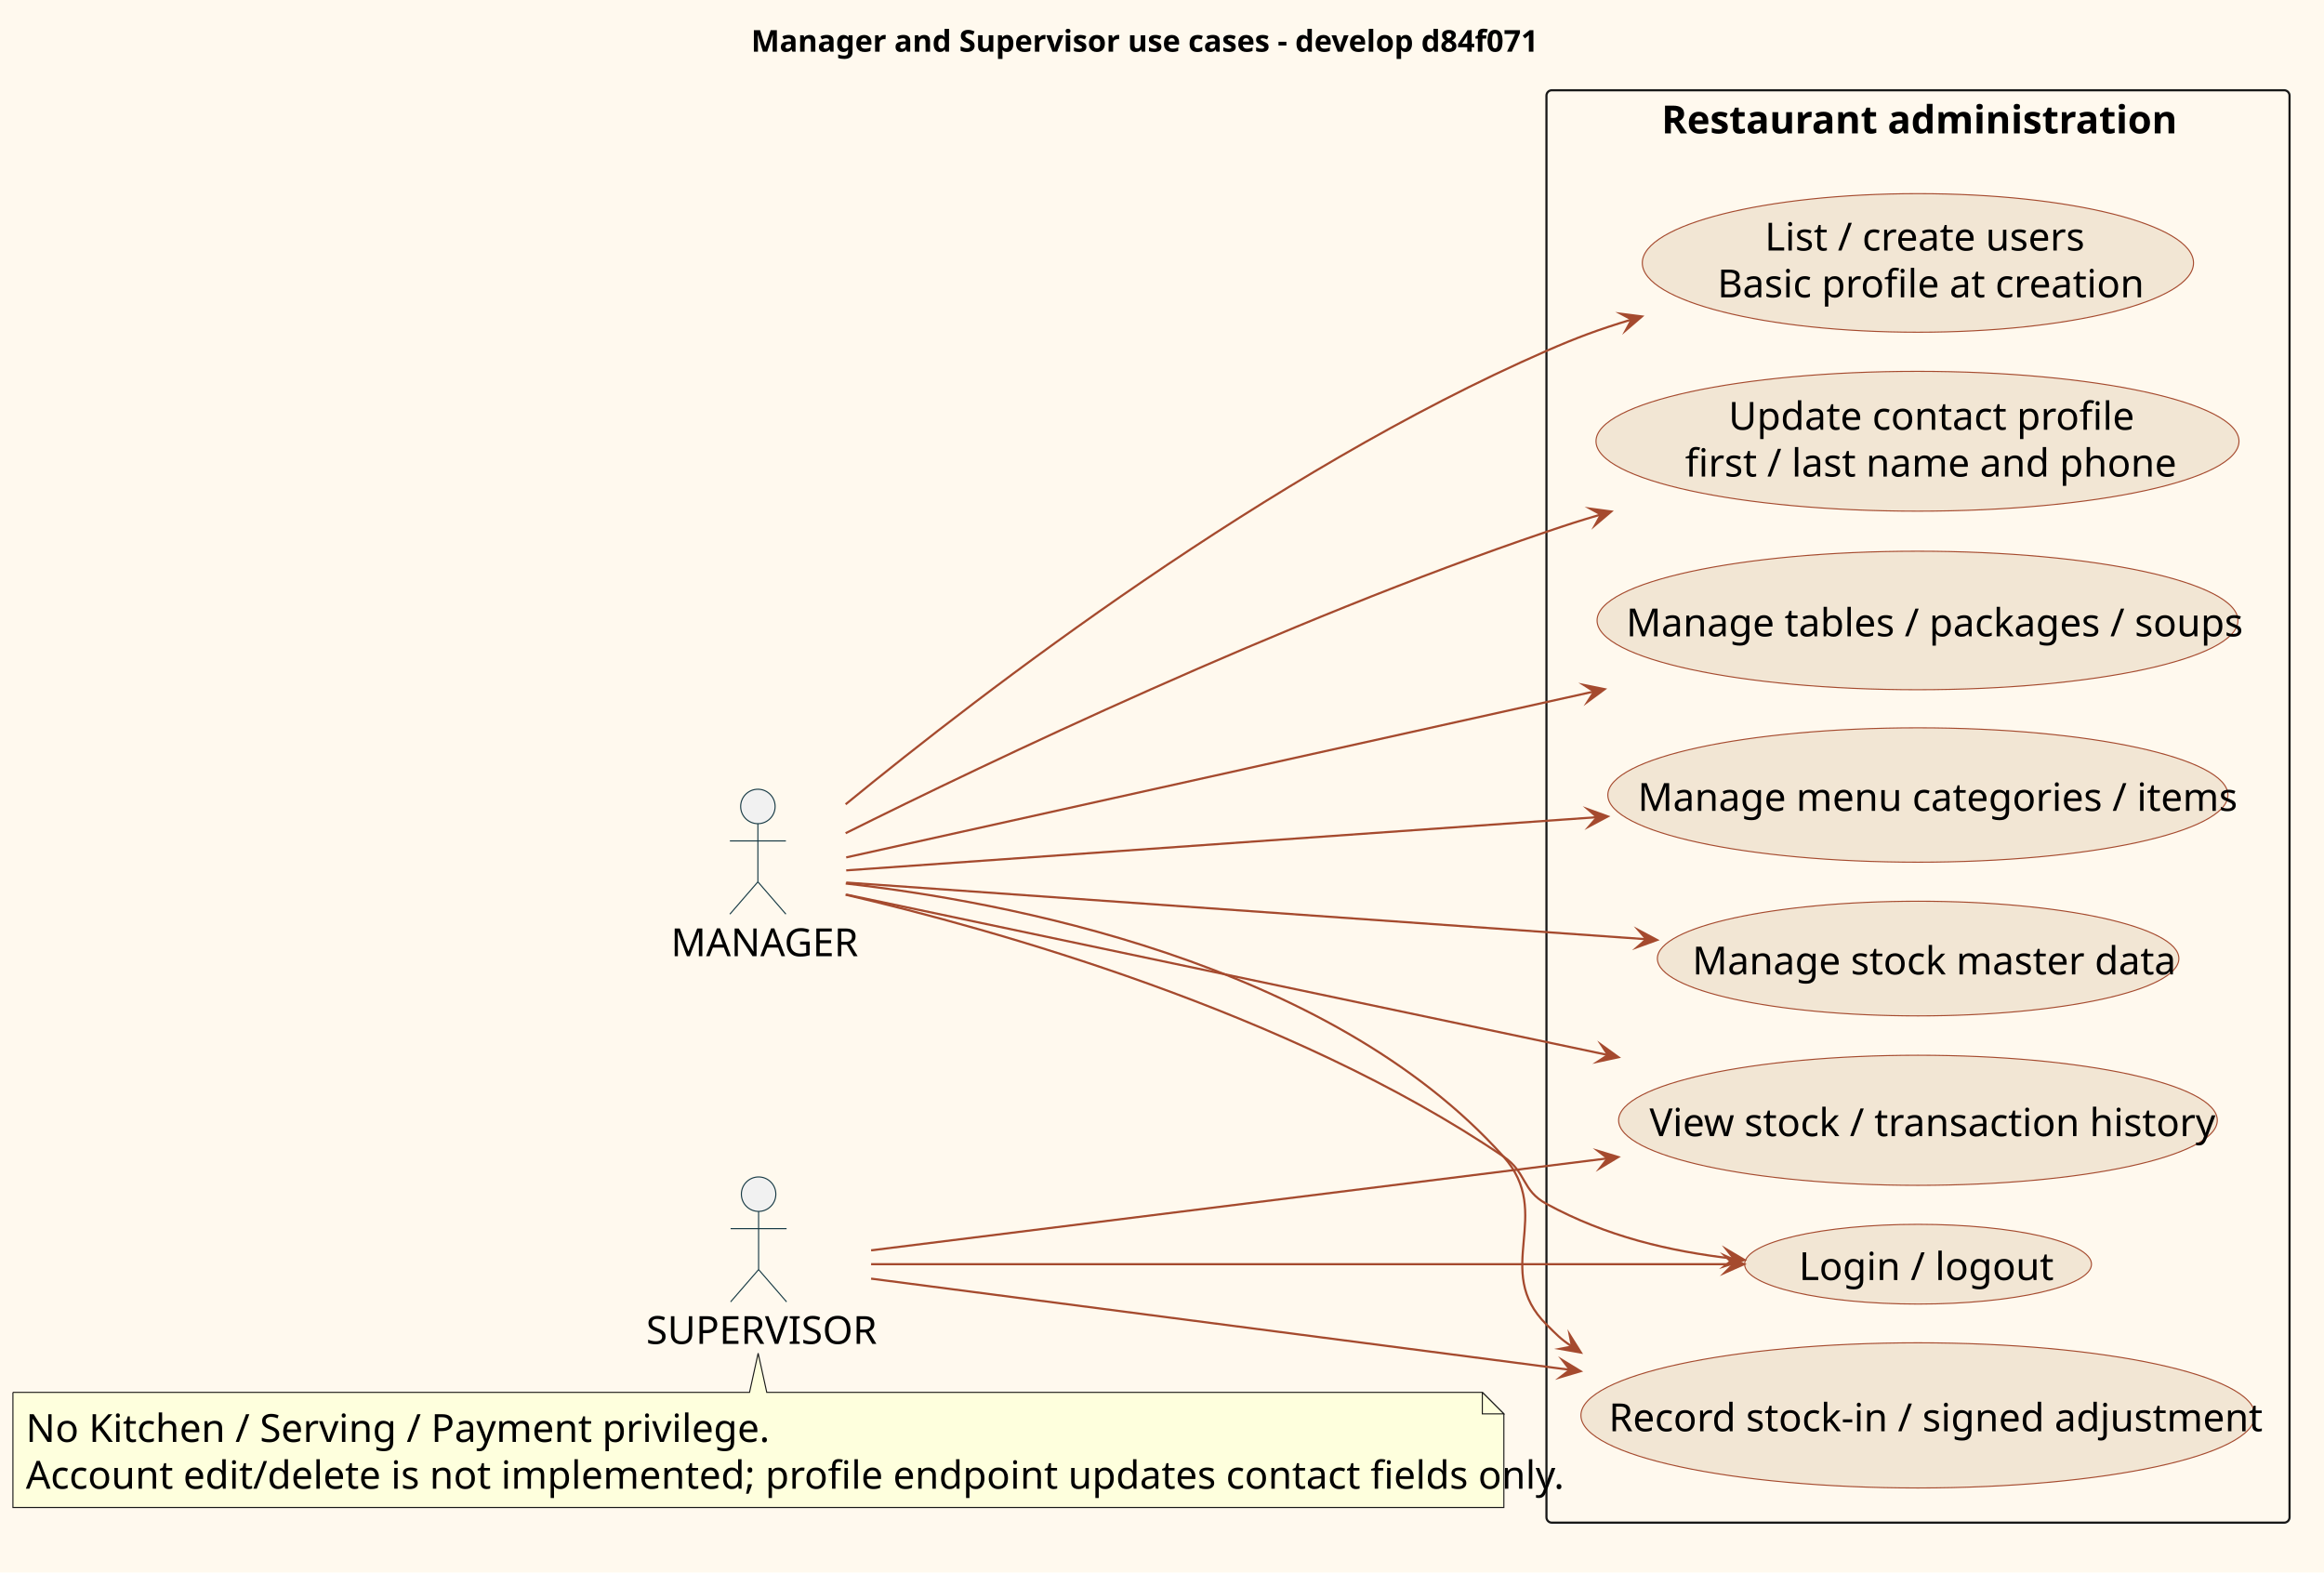
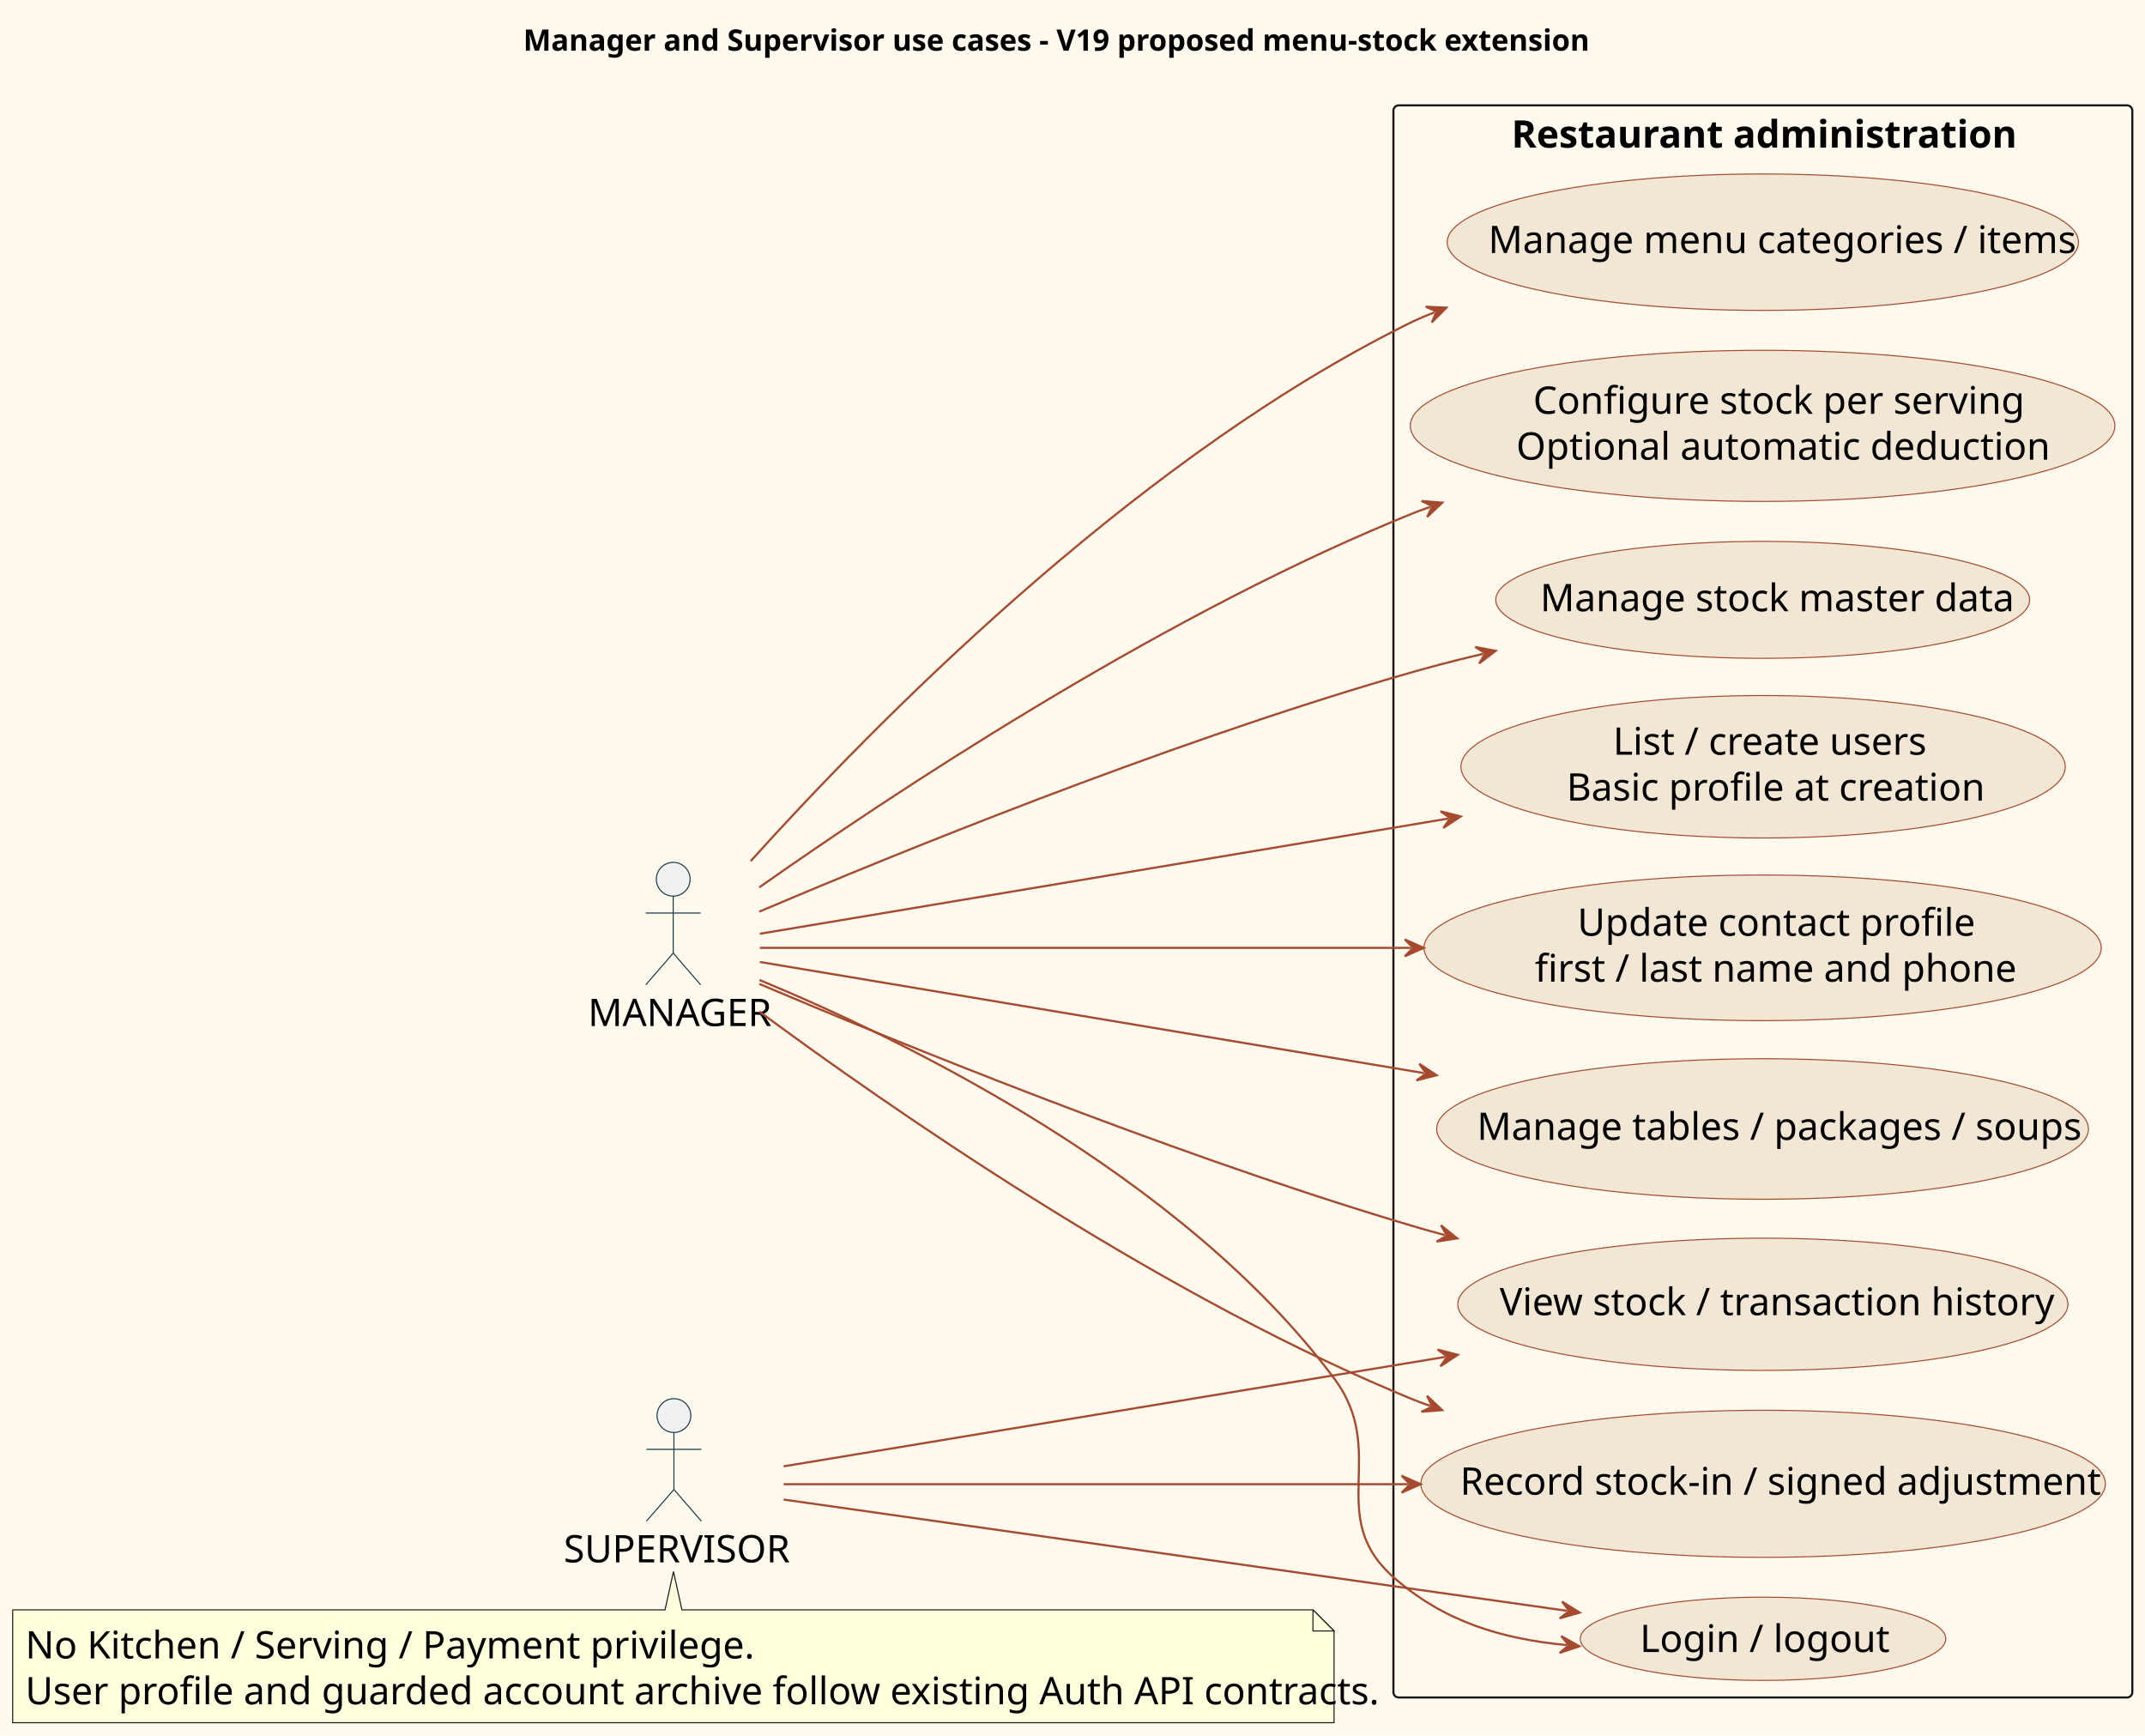
- <svg xmlns="http://www.w3.org/2000/svg" version="1.1" data-diagram-type="DESCRIPTION" style="width:1079px;height:730px;background:#FFF9EE;" width="1079px" height="730px" viewBox="0 0 1079 730" zoomAndPan="magnify" preserveAspectRatio="none" contentStyleType="text/css">
+ <svg xmlns="http://www.w3.org/2000/svg" contentStyleType="text/css" data-diagram-type="DESCRIPTION" height="822px" preserveAspectRatio="none" style="width:1016px;height:822px;background:#FFF9EE;" version="1.1" viewBox="0 0 1016 822" width="1016px" zoomAndPan="magnify">
  <defs />
-   <g font-family="sans-serif" lengthAdjust="spacing">
-     <rect x="0" y="0" width="1079" height="730" fill="#FFF9EE" style="stroke:none;" />
-     <g class="title" data-source-line="13">
-       <text x="348.75" y="24.007" fill="#000" font-size="14" textLength="374.5" font-weight="700" font-family="Tahoma">Manager and Supervisor use cases - develop d84f071</text>
+   <g>
+     <rect fill="#FFF9EE" height="822" style="stroke:transparent;stroke-width:1;" width="1016" x="0" y="0" />
+     <text fill="#000000" font-family="Tahoma" font-size="14" font-weight="bold" lengthAdjust="spacing" textLength="513.338" x="247.831" y="24.007">Manager and Supervisor use cases - V19 proposed menu-stock extension</text>
+     <g id="cluster_Restaurant administration">
+       <rect fill="transparent" height="754" rx="2.5" ry="2.5" style="stroke:#181818;stroke-width:1;" width="350" x="660" y="49.898" />
+       <text fill="#000000" font-family="Tahoma" font-size="18" font-weight="bold" lengthAdjust="spacing" textLength="238.175" x="715.913" y="69.907">Restaurant administration</text>
    </g>
-     <g class="cluster" data-qualified-name="Restaurant administration" id="ent0003" data-source-line="17">
-       <rect x="718" y="41.898" width="345" height="665" fill="none" style="stroke:#181818;stroke-width:1;" rx="2.5" ry="2.5" />
-       <text x="771.413" y="61.907" fill="#000" font-size="18" textLength="238.175" font-weight="700" font-family="Tahoma">Restaurant administration</text>
+     <g id="elem_Manager">
+       <ellipse cx="318.877" cy="416.398" fill="#F1F1F1" rx="8" ry="8" style="stroke:#173A45;stroke-width:0.5;" />
+       <path d="M318.877,424.398 L318.877,451.398 M305.877,432.398 L331.877,432.398 M318.877,451.398 L305.877,466.398 M318.877,451.398 L331.877,466.398 " fill="transparent" style="stroke:#173A45;stroke-width:0.5;" />
+       <text fill="#000000" font-family="Tahoma" font-size="18" lengthAdjust="spacing" textLength="80.754" x="278.5" y="485.907">MANAGER</text>
    </g>
-     <g class="entity" data-qualified-name="Manager" id="ent0001" data-source-line="15">
-       <ellipse cx="351.877" cy="374.398" rx="8" ry="8" fill="#F1F1F1" style="stroke:#173A45;stroke-width:0.5;" />
-       <path d="M351.877,382.398 L351.877,409.398 M338.877,390.398 L364.877,390.398 M351.877,409.398 L338.877,424.398 M351.877,409.398 L364.877,424.398" style="stroke:#173A45;stroke-width:0.5;" fill="none" />
-       <text x="311.5" y="443.907" fill="#000" font-size="18" textLength="80.754" font-family="Tahoma">MANAGER</text>
+     <g id="elem_Supervisor">
+       <ellipse cx="319.207" cy="670.398" fill="#F1F1F1" rx="8" ry="8" style="stroke:#173A45;stroke-width:0.5;" />
+       <path d="M319.207,678.398 L319.207,705.398 M306.207,686.398 L332.207,686.398 M319.207,705.398 L306.207,720.398 M319.207,705.398 L332.207,720.398 " fill="transparent" style="stroke:#173A45;stroke-width:0.5;" />
+       <text fill="#000000" font-family="Tahoma" font-size="18" lengthAdjust="spacing" textLength="104.414" x="267" y="739.907">SUPERVISOR</text>
    </g>
-     <g class="entity" data-qualified-name="Supervisor" id="ent0002" data-source-line="16">
-       <ellipse cx="352.207" cy="554.398" rx="8" ry="8" fill="#F1F1F1" style="stroke:#173A45;stroke-width:0.5;" />
-       <path d="M352.207,562.398 L352.207,589.398 M339.207,570.398 L365.207,570.398 M352.207,589.398 L339.207,604.398 M352.207,589.398 L365.207,604.398" style="stroke:#173A45;stroke-width:0.5;" fill="none" />
-       <text x="300" y="623.907" fill="#000" font-size="18" textLength="104.414" font-family="Tahoma">SUPERVISOR</text>
+     <g id="elem_GMN26">
+       <path d="M6,762.398 L6,815.852 A0,0 0 0 0 6,815.852 L631.89,815.852 A0,0 0 0 0 631.89,815.852 L631.89,772.398 L621.89,762.398 L323,762.398 L319,744.242 L315,762.398 L6,762.398 A0,0 0 0 0 6,762.398 " fill="#FEFFDD" style="stroke:#181818;stroke-width:0.5;" />
+       <path d="M621.89,762.398 L621.89,772.398 L631.89,772.398 L621.89,762.398 " fill="#FEFFDD" style="stroke:#181818;stroke-width:0.5;" />
+       <text fill="#000000" font-family="Tahoma" font-size="18" lengthAdjust="spacing" textLength="327.999" x="12" y="785.407">No Kitchen / Serving / Payment privilege.</text>
+       <text fill="#000000" font-family="Tahoma" font-size="18" lengthAdjust="spacing" textLength="604.89" x="12" y="807.134">User profile and guarded account archive follow existing Auth API contracts.</text>
    </g>
-     <g class="entity" data-qualified-name="GMN23" id="ent0024" data-source-line="39">
-       <path d="M6,646.398 L6,699.852 A0,0 0 0 0 6,699.852 L698.221,699.852 A0,0 0 0 0 698.221,699.852 L698.221,656.398 L688.221,646.398 L356,646.398 L352,628.242 L348,646.398 L6,646.398 A0,0 0 0 0 6,646.398" style="stroke:#181818;stroke-width:0.5;" fill="#FEFFDD" />
-       <path d="M688.221,646.398 L688.221,656.398 L698.221,656.398 L688.221,646.398" style="stroke:#181818;stroke-width:0.5;" fill="#FEFFDD" />
-       <text x="12" y="669.407" fill="#000" font-size="18" textLength="327.999" font-family="Tahoma">No Kitchen / Serving / Payment privilege.</text>
-       <text x="12" y="691.134" fill="#000" font-size="18" textLength="671.221" font-family="Tahoma">Account edit/delete is not implemented; profile endpoint updates contact fields only.</text>
+     <g id="elem_Login">
+       <ellipse cx="835.069" cy="776.112" fill="#F2E6D4" rx="86.569" ry="19.714" style="stroke:#A54A2E;stroke-width:0.5;" />
+       <text fill="#000000" font-family="Tahoma" font-size="18" lengthAdjust="spacing" textLength="110.628" x="776.755" y="782.367">Login / logout</text>
    </g>
-     <g class="entity" data-qualified-name="Restaurant administration.Login" id="ent0004" data-source-line="18">
-       <ellipse cx="890.524" cy="586.903" rx="80.524" ry="18.505" fill="#F2E6D4" style="stroke:#A54A2E;stroke-width:0.5;" />
-       <text x="835.21" y="594.266" fill="#000" font-size="18" textLength="110.628" font-family="Tahoma">Login / logout</text>
+     <g id="elem_Users">
+       <ellipse cx="835.115" cy="363.124" fill="#F2E6D4" rx="143.115" ry="33.726" style="stroke:#A54A2E;stroke-width:0.5;" />
+       <text fill="#000000" font-family="Tahoma" font-size="18" lengthAdjust="spacing" textLength="142.154" x="764.038" y="357.407">List / create users</text>
+       <text fill="#000000" font-family="Tahoma" font-size="18" lengthAdjust="spacing" textLength="186.152" x="742.039" y="379.133">Basic profile at creation</text>
    </g>
-     <g class="entity" data-qualified-name="Restaurant administration.Users" id="ent0005" data-source-line="19">
-       <ellipse cx="890.459" cy="122.067" rx="127.959" ry="32.169" fill="#F2E6D4" style="stroke:#A54A2E;stroke-width:0.5;" />
-       <text x="819.382" y="116.303" fill="#000" font-size="18" textLength="142.154" font-family="Tahoma">List / create users</text>
-       <text x="797.383" y="138.03" fill="#000" font-size="18" textLength="186.152" font-family="Tahoma">Basic profile at creation</text>
+     <g id="elem_Profile">
+       <ellipse cx="834.895" cy="448.877" fill="#F2E6D4" rx="160.395" ry="34.479" style="stroke:#A54A2E;stroke-width:0.5;" />
+       <text fill="#000000" font-family="Tahoma" font-size="18" lengthAdjust="spacing" textLength="175.447" x="747.171" y="443.16">Update contact profile</text>
+       <text fill="#000000" font-family="Tahoma" font-size="18" lengthAdjust="spacing" textLength="215.789" x="727" y="464.886">first / last name and phone</text>
    </g>
-     <g class="entity" data-qualified-name="Restaurant administration.Profile" id="ent0006" data-source-line="20">
-       <ellipse cx="890.264" cy="204.851" rx="149.264" ry="32.453" fill="#F2E6D4" style="stroke:#A54A2E;stroke-width:0.5;" />
-       <text x="802.54" y="199.51" fill="#000" font-size="18" textLength="175.447" font-family="Tahoma">Update contact profile</text>
-       <text x="782.369" y="221.237" fill="#000" font-size="18" textLength="215.789" font-family="Tahoma">first / last name and phone</text>
+     <g id="elem_Catalog">
+       <ellipse cx="834.859" cy="534.67" fill="#F2E6D4" rx="154.359" ry="33.272" style="stroke:#A54A2E;stroke-width:0.5;" />
+       <text fill="#000000" font-family="Tahoma" font-size="18" lengthAdjust="spacing" textLength="270.554" x="699.582" y="539.816">Manage tables / packages / soups</text>
    </g>
-     <g class="entity" data-qualified-name="Restaurant administration.Catalog" id="ent0007" data-source-line="21">
-       <ellipse cx="890.274" cy="288.053" rx="148.774" ry="32.155" fill="#F2E6D4" style="stroke:#A54A2E;stroke-width:0.5;" />
-       <text x="754.997" y="295.417" fill="#000" font-size="18" textLength="270.554" font-family="Tahoma">Manage tables / packages / soups</text>
+     <g id="elem_Menu">
+       <ellipse cx="834.998" cy="114.698" fill="#F2E6D4" rx="149.498" ry="32.3" style="stroke:#A54A2E;stroke-width:0.5;" />
+       <text fill="#000000" font-family="Tahoma" font-size="18" lengthAdjust="spacing" textLength="260.112" x="704.942" y="119.844">Manage menu categories / items</text>
    </g>
-     <g class="entity" data-qualified-name="Restaurant administration.Menu" id="ent0008" data-source-line="22">
-       <ellipse cx="890.443" cy="369.087" rx="143.943" ry="31.189" fill="#F2E6D4" style="stroke:#A54A2E;stroke-width:0.5;" />
-       <text x="760.387" y="376.45" fill="#000" font-size="18" textLength="260.112" font-family="Tahoma">Manage menu categories / items</text>
+     <g id="elem_Recipe">
+       <ellipse cx="834.874" cy="201.673" fill="#F2E6D4" rx="166.874" ry="35.775" style="stroke:#A54A2E;stroke-width:0.5;" />
+       <text fill="#000000" font-family="Tahoma" font-size="18" lengthAdjust="spacing" textLength="217.353" x="726.197" y="195.955">Configure stock per serving</text>
+       <text fill="#000000" font-family="Tahoma" font-size="18" lengthAdjust="spacing" textLength="233.385" x="718.181" y="217.682">Optional automatic deduction</text>
    </g>
-     <g class="entity" data-qualified-name="Restaurant administration.Master" id="ent0009" data-source-line="23">
-       <ellipse cx="890.56" cy="445.01" rx="121.06" ry="26.612" fill="#F2E6D4" style="stroke:#A54A2E;stroke-width:0.5;" />
-       <text x="785.737" y="452.374" fill="#000" font-size="18" textLength="209.646" font-family="Tahoma">Manage stock master data</text>
+     <g id="elem_Master">
+       <ellipse cx="834.925" cy="284.083" fill="#F2E6D4" rx="126.425" ry="27.685" style="stroke:#A54A2E;stroke-width:0.5;" />
+       <text fill="#000000" font-family="Tahoma" font-size="18" lengthAdjust="spacing" textLength="209.645" x="729.514" y="289.469">Manage stock master data</text>
    </g>
-     <g class="entity" data-qualified-name="Restaurant administration.Read" id="ent0010" data-source-line="24">
-       <ellipse cx="890.479" cy="520.094" rx="138.979" ry="30.196" fill="#F2E6D4" style="stroke:#A54A2E;stroke-width:0.5;" />
-       <text x="765.819" y="527.458" fill="#000" font-size="18" textLength="249.319" font-family="Tahoma">View stock / transaction history</text>
+     <g id="elem_Read">
+       <ellipse cx="835" cy="617.698" fill="#F2E6D4" rx="144.5" ry="31.3" style="stroke:#A54A2E;stroke-width:0.5;" />
+       <text fill="#000000" font-family="Tahoma" font-size="18" lengthAdjust="spacing" textLength="249.319" x="710.34" y="622.844">View stock / transaction history</text>
    </g>
-     <g class="entity" data-qualified-name="Restaurant administration.Move" id="ent0011" data-source-line="25">
-       <ellipse cx="890.48" cy="657.094" rx="156.48" ry="33.696" fill="#F2E6D4" style="stroke:#A54A2E;stroke-width:0.5;" />
-       <text x="746.933" y="664.458" fill="#000" font-size="18" textLength="287.095" font-family="Tahoma">Record stock-in / signed adjustment</text>
+     <g id="elem_Move">
+       <ellipse cx="835.106" cy="702.72" fill="#F2E6D4" rx="162.106" ry="34.821" style="stroke:#A54A2E;stroke-width:0.5;" />
+       <text fill="#000000" font-family="Tahoma" font-size="18" lengthAdjust="spacing" textLength="287.095" x="691.558" y="707.865">Record stock-in / signed adjustment</text>
    </g>
-     <g class="link" data-entity-1="ent0001" data-entity-2="ent0004" id="lnk12" data-link-type="dependency">
-       <polygon points="809.943,584.942,801.462,579.933,804.976,584.367,800.542,587.88,809.943,584.942" fill="#A54A2E" style="stroke:#A54A2E;stroke-width:1;stroke-linejoin:miter;stroke-miterlimit:10;" />
-       <path d="M392.561,415.356 C459.799,431.073 598.724,469.464 698,536.898 C708.931,544.323 706.387,552.593 718,558.898 C745.838,574.013 774.725,580.864 804.976,584.367" style="stroke:#A54A2E;stroke-width:1;" fill="none" />
-     </g>
-     <g class="link" data-entity-1="ent0002" data-entity-2="ent0004" id="lnk13" data-link-type="dependency">
-       <polygon points="809.733,586.898,800.733,582.898,804.733,586.898,800.733,590.898,809.733,586.898" fill="#A54A2E" style="stroke:#A54A2E;stroke-width:1;stroke-linejoin:miter;stroke-miterlimit:10;" />
-       <path d="M404.442,586.898 C498.334,586.898 693.072,586.898 804.733,586.898" style="stroke:#A54A2E;stroke-width:1;" fill="none" />
-     </g>
-     <g class="link" data-entity-1="ent0001" data-entity-2="ent0005" id="lnk14" data-link-type="dependency">
-       <polygon points="762.318,146.911,752.548,145.665,757.528,148.348,754.846,153.328,762.318,146.911" fill="#A54A2E" style="stroke:#A54A2E;stroke-width:1;stroke-linejoin:miter;stroke-miterlimit:10;" />
-       <path d="M392.616,373.394 C456.79,320.814 589.309,219.133 718,162.898 C732.026,156.769 742.326,152.907 757.528,148.348" style="stroke:#A54A2E;stroke-width:1;" fill="none" />
-     </g>
-     <g class="link" data-entity-1="ent0001" data-entity-2="ent0006" id="lnk15" data-link-type="dependency">
-       <polygon points="748.083,237.462,738.323,236.144,743.284,238.863,740.565,243.824,748.083,237.462" fill="#A54A2E" style="stroke:#A54A2E;stroke-width:1;stroke-linejoin:miter;stroke-miterlimit:10;" />
-       <path d="M392.607,386.814 C458.662,353.944 596.113,288.192 718,246.898 C727.726,243.603 733.044,241.853 743.284,238.863" style="stroke:#A54A2E;stroke-width:1;" fill="none" />
-     </g>
-     <g class="link" data-entity-1="ent0001" data-entity-2="ent0007" id="lnk16" data-link-type="dependency">
-       <polygon points="745.001,319.95,735.348,317.993,740.119,321.032,737.08,325.804,745.001,319.95" fill="#A54A2E" style="stroke:#A54A2E;stroke-width:1;stroke-linejoin:miter;stroke-miterlimit:10;" />
-       <path d="M392.886,398.051 C466.346,381.757 621.474,347.349 740.119,321.032" style="stroke:#A54A2E;stroke-width:1;" fill="none" />
-     </g>
-     <g class="link" data-entity-1="ent0001" data-entity-2="ent0008" id="lnk17" data-link-type="dependency">
-       <polygon points="746.469,379.029,737.209,375.675,741.482,379.382,737.775,383.655,746.469,379.029" fill="#A54A2E" style="stroke:#A54A2E;stroke-width:1;stroke-linejoin:miter;stroke-miterlimit:10;" />
-       <path d="M392.886,404.073 C466.65,398.849 622.691,387.796 741.482,379.382" style="stroke:#A54A2E;stroke-width:1;" fill="none" />
-     </g>
-     <g class="link" data-entity-1="ent0001" data-entity-2="ent0009" id="lnk18" data-link-type="dependency">
-       <polygon points="769.348,436.388,760.653,431.762,764.36,436.035,760.088,439.742,769.348,436.388" fill="#A54A2E" style="stroke:#A54A2E;stroke-width:1;stroke-linejoin:miter;stroke-miterlimit:10;" />
-       <path d="M392.886,409.724 C471.507,415.292 644.275,427.529 764.36,436.035" style="stroke:#A54A2E;stroke-width:1;" fill="none" />
-     </g>
-     <g class="link" data-entity-1="ent0001" data-entity-2="ent0010" id="lnk19" data-link-type="dependency">
-       <polygon points="751.431,490.818,743.448,485.049,746.538,489.787,741.799,492.877,751.431,490.818" fill="#A54A2E" style="stroke:#A54A2E;stroke-width:1;stroke-linejoin:miter;stroke-miterlimit:10;" />
-       <path d="M392.886,415.299 C467.682,431.053 627.31,464.675 746.538,489.787" style="stroke:#A54A2E;stroke-width:1;" fill="none" />
-     </g>
-     <g class="link" data-entity-1="ent0001" data-entity-2="ent0011" id="lnk20" data-link-type="dependency">
-       <polygon points="733.98,627.921,728.753,619.573,729.834,625.126,724.281,626.206,733.98,627.921" fill="#A54A2E" style="stroke:#A54A2E;stroke-width:1;stroke-linejoin:miter;stroke-miterlimit:10;" />
-       <path d="M392.65,410.177 C464.52,418.301 616.407,445.857 698,536.898 C721.885,563.55 692.557,589.73 718,614.898 C722.903,619.749 724.124,621.276 729.834,625.126" style="stroke:#A54A2E;stroke-width:1;" fill="none" />
-     </g>
-     <g class="link" data-entity-1="ent0002" data-entity-2="ent0010" id="lnk21" data-link-type="dependency">
-       <polygon points="751.328,537.154,741.902,534.3,746.367,537.773,742.893,542.238,751.328,537.154" fill="#A54A2E" style="stroke:#A54A2E;stroke-width:1;stroke-linejoin:miter;stroke-miterlimit:10;" />
-       <path d="M404.442,580.474 C483.581,570.591 632.957,551.936 746.367,537.773" style="stroke:#A54A2E;stroke-width:1;" fill="none" />
-     </g>
-     <g class="link" data-entity-1="ent0002" data-entity-2="ent0011" id="lnk22" data-link-type="dependency">
-       <polygon points="733.835,636.588,725.428,631.457,728.877,635.941,724.393,639.39,733.835,636.588" fill="#A54A2E" style="stroke:#A54A2E;stroke-width:1;stroke-linejoin:miter;stroke-miterlimit:10;" />
-       <path d="M404.442,593.61 C479.582,603.414 617.553,621.416 728.877,635.941" style="stroke:#A54A2E;stroke-width:1;" fill="none" />
-     </g>
+     <polygon fill="#A54A2E" points="748.071,779.661,739.49,774.827,743.093,779.188,738.733,782.792,748.071,779.661" style="stroke:#A54A2E;stroke-width:1;" />
+     <path d="M359.748,464.113 C426.173,491.572 559.57,555.742 632,652.898 C658.054,687.847 627.32,718.049 660,746.898 C683.877,767.977 711.098,776.148 742.098,779.093 " fill="transparent" style="stroke:#A54A2E;stroke-width:1;" />
+     <polygon fill="#A54A2E" points="748.23,763.717,739.882,758.491,743.28,763.014,738.757,766.412,748.23,763.717" style="stroke:#A54A2E;stroke-width:1;" />
+     <path d="M371.163,710.165 C459.276,722.679 634.606,747.58 742.29,762.874 " fill="transparent" style="stroke:#A54A2E;stroke-width:1;" />
+     <polygon fill="#A54A2E" points="691.886,386.676,682.35,384.216,686.955,387.501,683.67,392.107,691.886,386.676" style="stroke:#A54A2E;stroke-width:1;" />
+     <path d="M359.905,442.222 C430.254,430.451 573.6,406.467 685.968,387.666 " fill="transparent" style="stroke:#A54A2E;stroke-width:1;" />
+     <polygon fill="#A54A2E" points="674.375,448.898,665.375,444.898,669.375,448.898,665.375,452.898,674.375,448.898" style="stroke:#A54A2E;stroke-width:1;" />
+     <path d="M359.905,448.898 C426.657,448.898 558.46,448.898 668.375,448.898 " fill="transparent" style="stroke:#A54A2E;stroke-width:1;" />
+     <polygon fill="#A54A2E" points="680.463,509.209,672.247,503.779,675.532,508.384,670.927,511.669,680.463,509.209" style="stroke:#A54A2E;stroke-width:1;" />
+     <path d="M359.905,455.575 C427.895,466.951 563.679,489.67 674.546,508.219 " fill="transparent" style="stroke:#A54A2E;stroke-width:1;" />
+     <polygon fill="#A54A2E" points="685.114,145.715,675.277,145.244,680.453,147.525,678.172,152.701,685.114,145.715" style="stroke:#A54A2E;stroke-width:1;" />
+     <path d="M355.549,407.822 C412.999,344.117 532.739,222.06 660,156.898 C668.022,152.791 670.865,151.247 679.521,147.887 " fill="transparent" style="stroke:#A54A2E;stroke-width:1;" />
+     <polygon fill="#A54A2E" points="683.155,238.048,673.338,237.264,678.439,239.708,675.994,244.81,683.155,238.048" style="stroke:#A54A2E;stroke-width:1;" />
+     <path d="M359.634,420.24 C421.123,376.992 544.483,295.002 660,246.898 C667.489,243.78 669.592,242.823 677.496,240.041 " fill="transparent" style="stroke:#A54A2E;stroke-width:1;" />
+     <polygon fill="#A54A2E" points="708.451,308.233,698.773,306.406,703.585,309.381,700.61,314.192,708.451,308.233" style="stroke:#A54A2E;stroke-width:1;" />
+     <path d="M359.636,431.739 C422.395,405.082 548.924,353.416 660,320.898 C675.561,316.343 686.218,313.478 702.611,309.61 " fill="transparent" style="stroke:#A54A2E;stroke-width:1;" />
+     <polygon fill="#A54A2E" points="690.212,586.475,682.55,580.288,685.382,585.185,680.485,588.017,690.212,586.475" style="stroke:#A54A2E;stroke-width:1;" />
+     <path d="M359.686,465.992 C422.512,492.585 549.131,544.294 660,577.898 C669.789,580.865 674.149,582.183 684.416,584.927 " fill="transparent" style="stroke:#A54A2E;stroke-width:1;" />
+     <polygon fill="#A54A2E" points="683.086,667.816,675.934,661.044,678.372,666.149,673.267,668.587,683.086,667.816" style="stroke:#A54A2E;stroke-width:1;" />
+     <path d="M359.656,479.055 C420.93,524.297 543.721,609.67 660,658.898 C667.46,662.057 669.543,663.027 677.429,665.816 " fill="transparent" style="stroke:#A54A2E;stroke-width:1;" />
+     <polygon fill="#A54A2E" points="690.497,641.63,680.965,639.152,685.564,642.445,682.27,647.044,690.497,641.63" style="stroke:#A54A2E;stroke-width:1;" />
+     <path d="M371.163,694.438 C444.929,682.239 578.066,660.222 684.577,642.608 " fill="transparent" style="stroke:#A54A2E;stroke-width:1;" />
+     <polygon fill="#A54A2E" points="672.901,702.898,663.901,698.898,667.901,702.898,663.901,706.898,672.901,702.898" style="stroke:#A54A2E;stroke-width:1;" />
+     <path d="M371.163,702.898 C440.93,702.898 563.099,702.898 666.901,702.898 " fill="transparent" style="stroke:#A54A2E;stroke-width:1;" />
  </g>
</svg>
